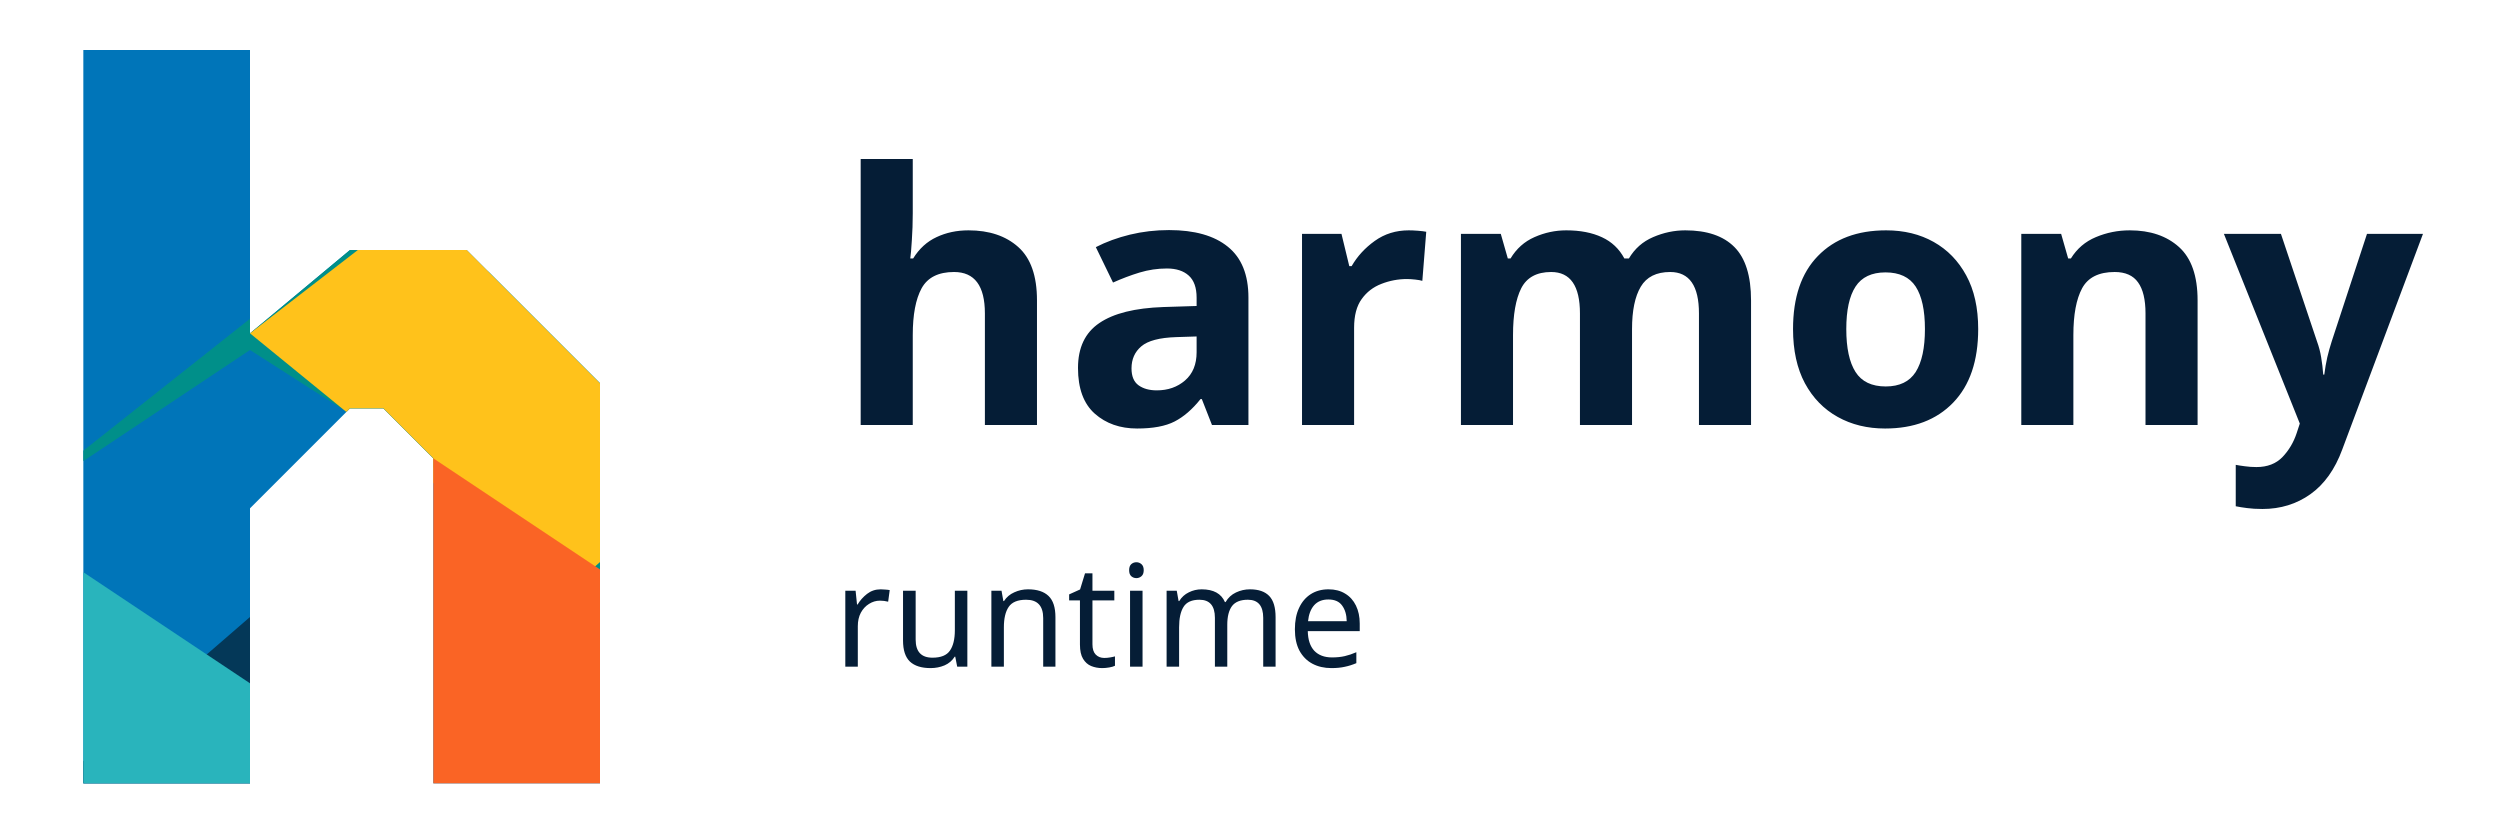
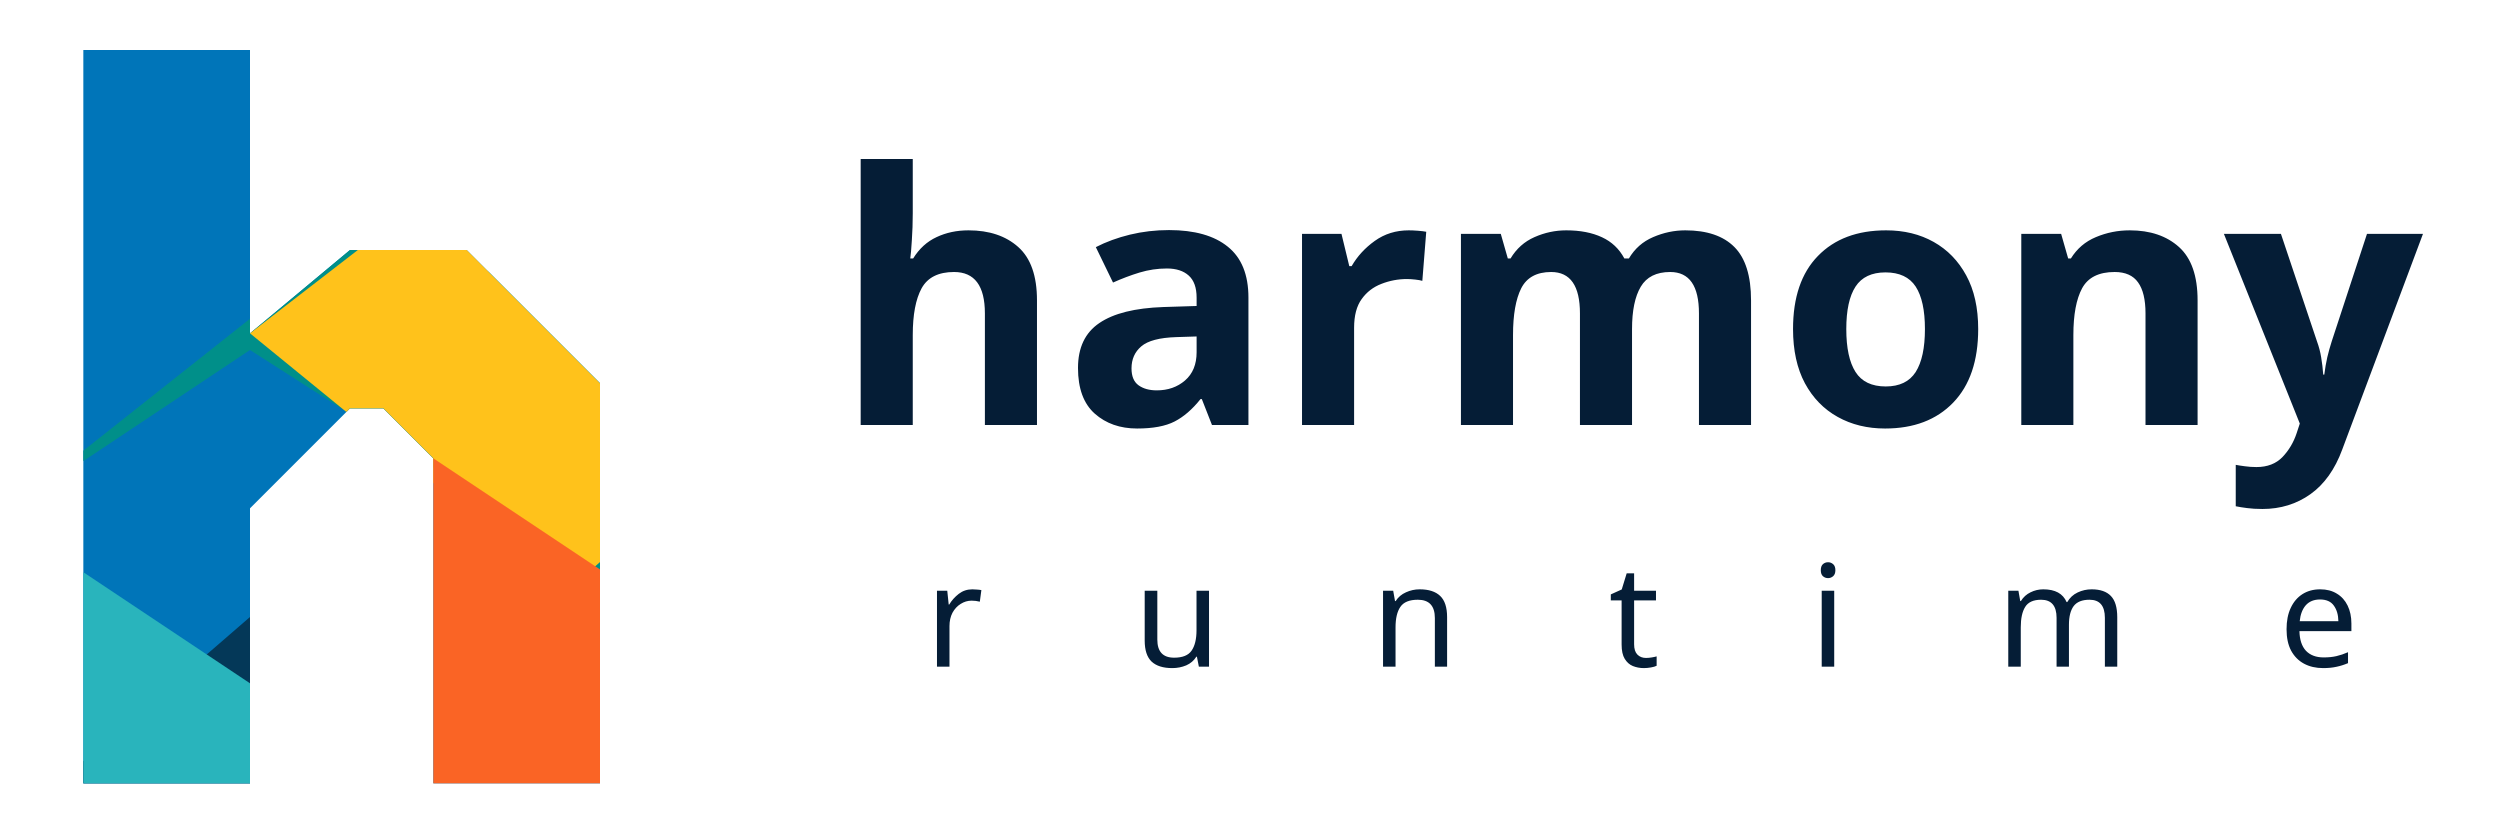
<svg xmlns="http://www.w3.org/2000/svg" viewBox="0 0 300 100" role="img" aria-labelledby="title">
  <path d="M10 6H30V40L42 30H56L72 46V94H52V55L46 49H42L30 61V94H10Z" fill="#0075b9" />
  <defs>
    <clipPath id="h">
      <path d="M10 6H30V40L42 30H56L72 46V94H52V55L46 49H42L30 61V94H10Z" />
    </clipPath>
  </defs>
  <g clip-path="url(#h)">
    <path fill="#008f89" d="M0 62 48 24 80 50 80 74 30 42z" />
    <path fill="#ffc21b" d="m30 40 22-17 34 32-18 16z" />
    <path fill="#fa6425" d="m52 55 30 20v30H52z" />
    <path fill="#043858" d="m0 100 52-45v50z" />
    <path fill="#29b4bc" d="m0 62 30 20v20H0z" />
  </g>
  <g fill="#051d36" font-family="Noto Sans, Liberation Sans, sans-serif">
    <text x="100" y="51" font-size="42" font-weight="700" textLength="192" lengthAdjust="spacingAndGlyphs">harmony</text>
-     <text x="100" y="80" font-size="17" textLength="192" lengthAdjust="spacing">runtime</text>
+     <text x="111" y="80" font-size="17" letter-spacing="18">runtime</text>
  </g>
</svg>
